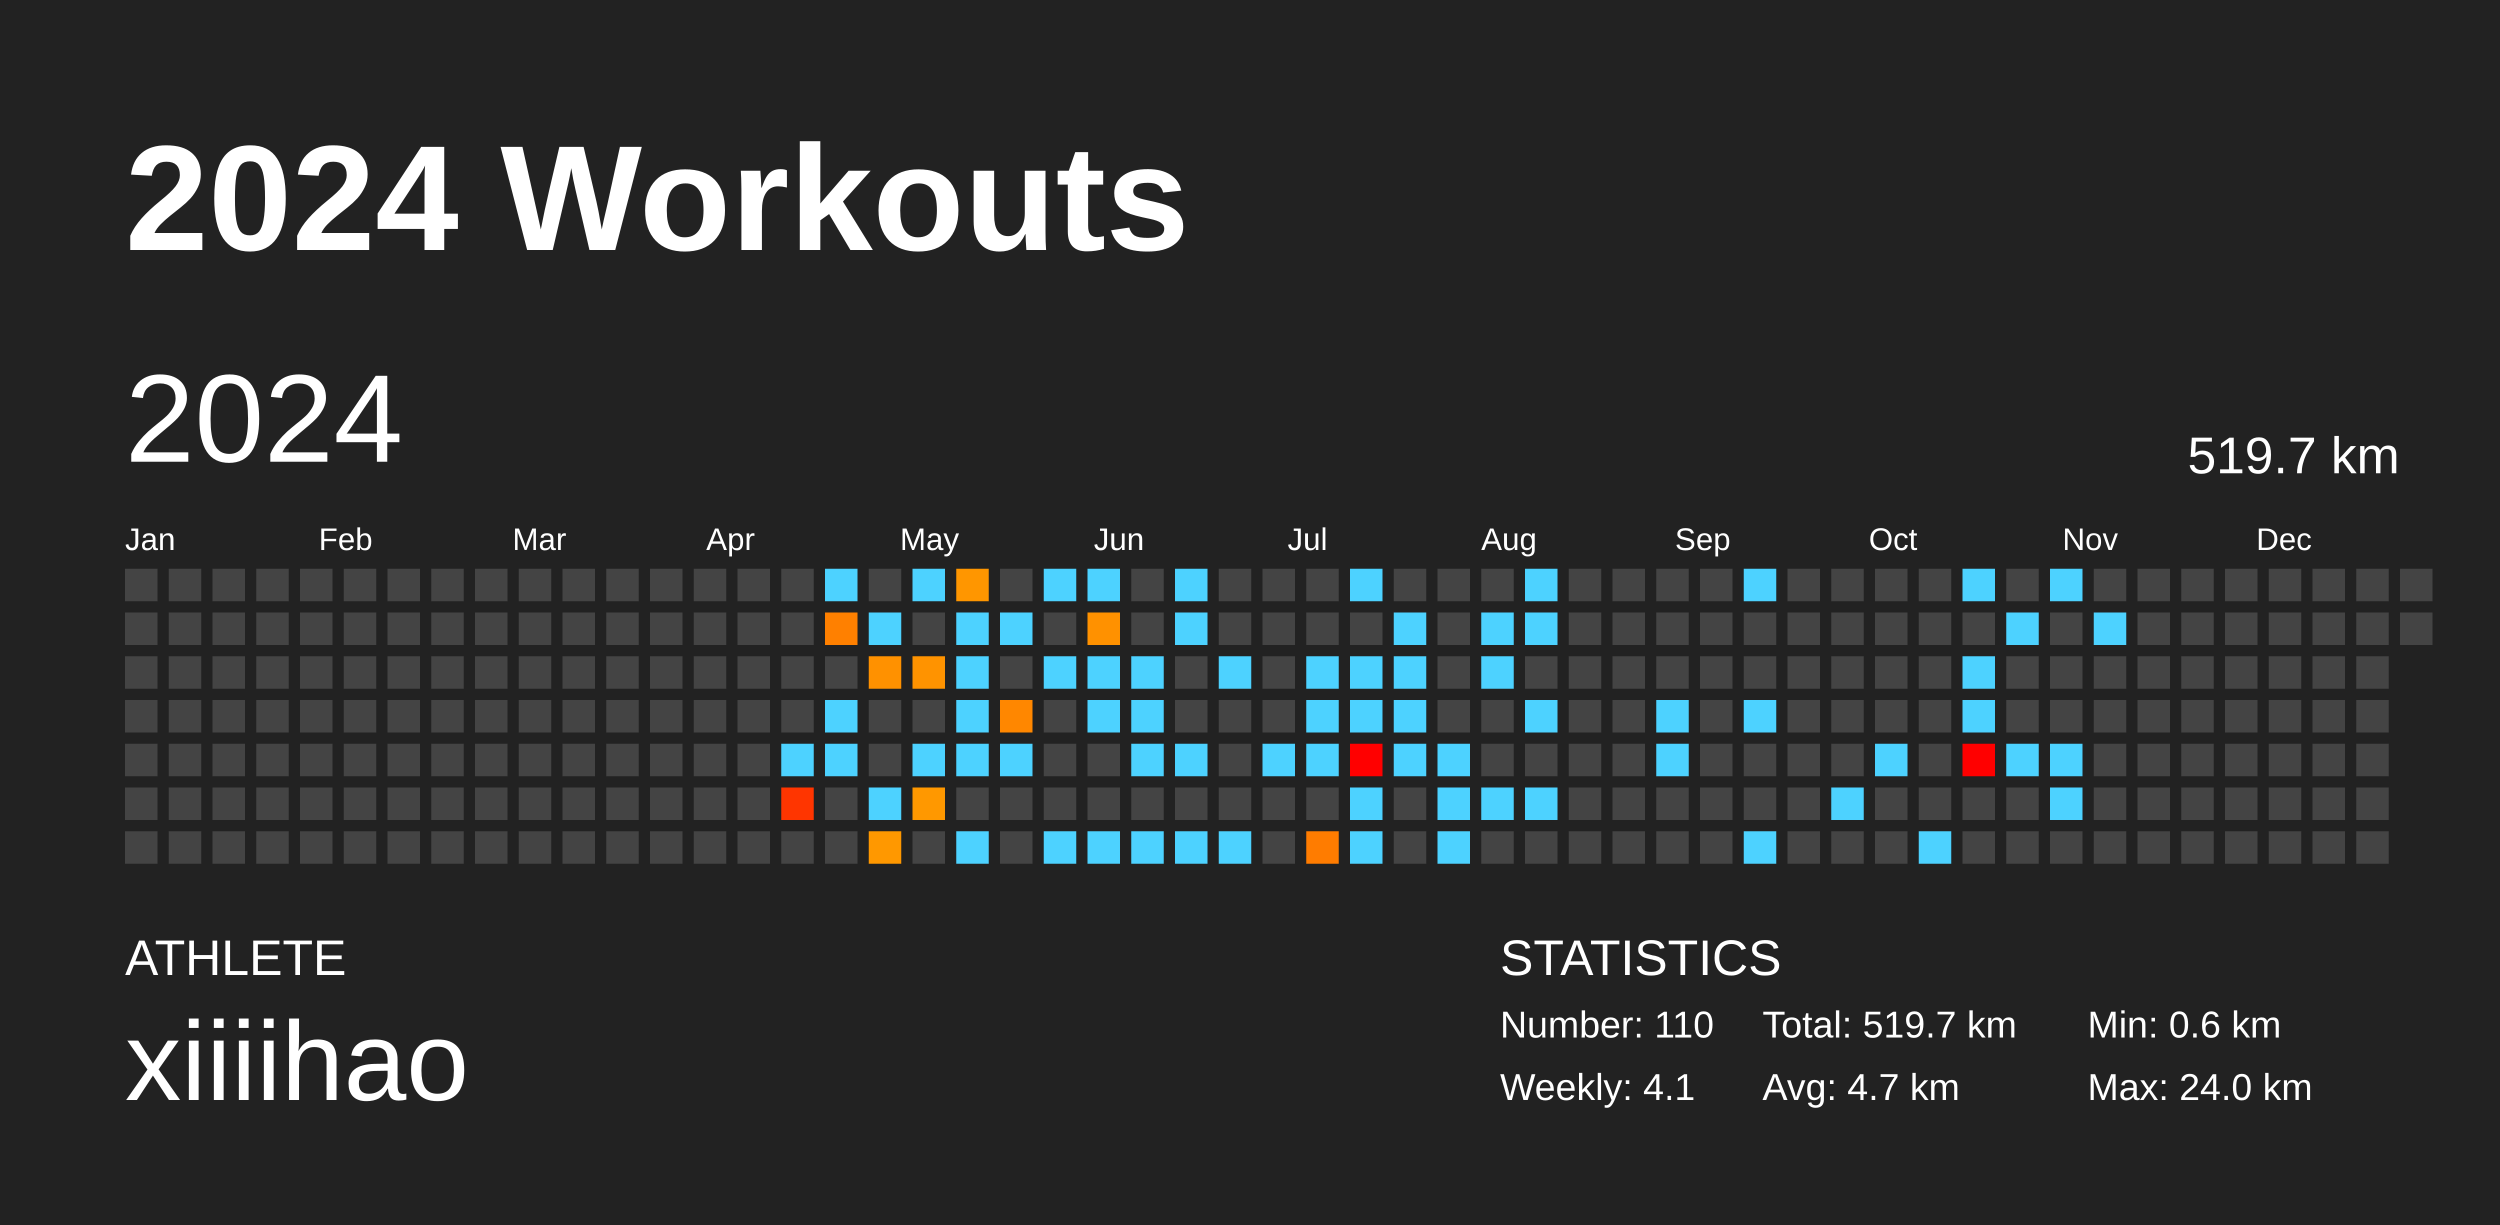
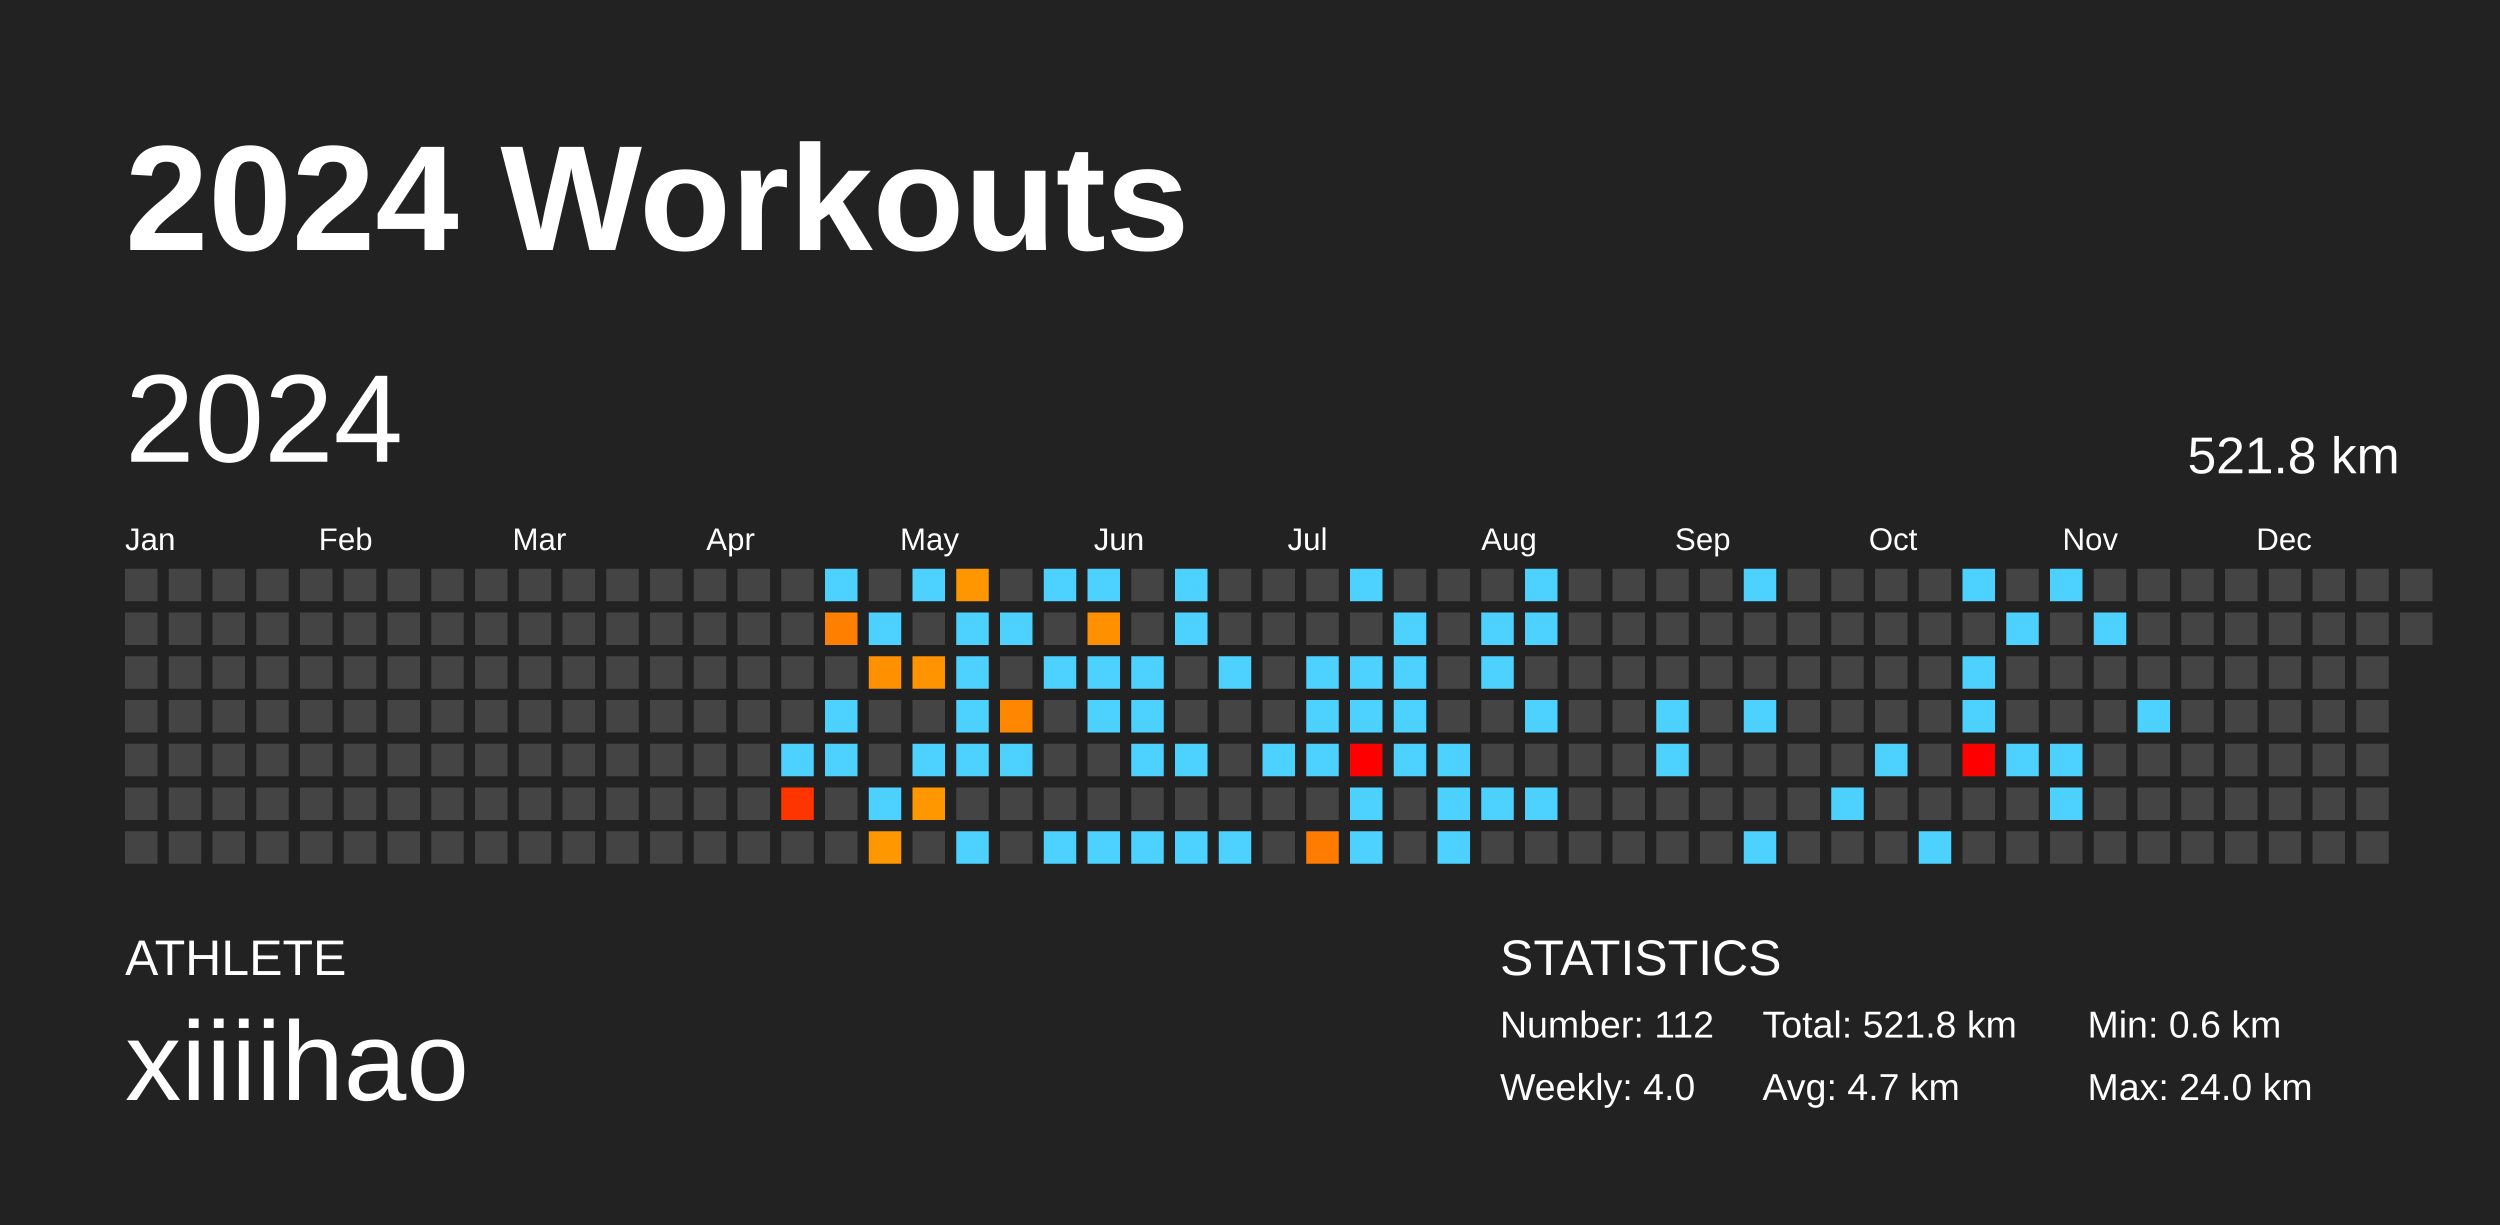
<svg xmlns="http://www.w3.org/2000/svg" baseProfile="full" height="98mm" version="1.1" viewBox="0,0,200,98" width="200mm">
  <defs />
  <rect fill="#222222" height="98" width="200" x="0" y="0" />
  <text fill="#FFFFFF" style="font-size:12px; font-family:Arial; font-weight:bold;" x="10" y="20">2024 Workouts</text>
  <text fill="#FFFFFF" style="font-size:4px; font-family:Arial" x="10" y="78">ATHLETE</text>
  <text fill="#FFFFFF" style="font-size:9px; font-family:Arial" x="10" y="88">xiiiihao</text>
  <text fill="#FFFFFF" style="font-size:4px; font-family:Arial" x="120" y="78">STATISTICS</text>
-   <text fill="#FFFFFF" style="font-size:3px; font-family:Arial" x="120" y="83">Number: 110</text>
-   <text fill="#FFFFFF" style="font-size:3px; font-family:Arial" x="120" y="88">Weekly: 4.1</text>
-   <text fill="#FFFFFF" style="font-size:3px; font-family:Arial" x="141" y="83">Total: 519.7 km</text>
+   <text fill="#FFFFFF" style="font-size:3px; font-family:Arial" x="120" y="83">Number: 112</text>
+   <text fill="#FFFFFF" style="font-size:3px; font-family:Arial" x="120" y="88">Weekly: 4.0</text>
+   <text fill="#FFFFFF" style="font-size:3px; font-family:Arial" x="141" y="83">Total: 521.8 km</text>
  <text fill="#FFFFFF" style="font-size:3px; font-family:Arial" x="141" y="88">Avg: 4.7 km</text>
  <text fill="#FFFFFF" style="font-size:3px; font-family:Arial" x="167" y="83">Min: 0.6 km</text>
  <text fill="#FFFFFF" style="font-size:3px; font-family:Arial" x="167" y="88">Max: 24.0 km</text>
  <text dominant-baseline="hanging" fill="#FFFFFF" style="font-size:10.0px; font-family:Arial;" x="10" y="30">2024</text>
-   <text dominant-baseline="hanging" fill="#FFFFFF" style="font-size:4.125px; font-family:Arial;" x="175" y="35">519.7 km</text>
+   <text dominant-baseline="hanging" fill="#FFFFFF" style="font-size:4.125px; font-family:Arial;" x="175" y="35">521.8 km</text>
  <text fill="#FFFFFF" style="font-size:2.5px; font-family:Arial" x="10.0" y="44">Jan</text>
  <text fill="#FFFFFF" style="font-size:2.5px; font-family:Arial" x="25.5" y="44">Feb</text>
  <text fill="#FFFFFF" style="font-size:2.5px; font-family:Arial" x="41.0" y="44">Mar</text>
  <text fill="#FFFFFF" style="font-size:2.5px; font-family:Arial" x="56.5" y="44">Apr</text>
  <text fill="#FFFFFF" style="font-size:2.5px; font-family:Arial" x="72.0" y="44">May</text>
  <text fill="#FFFFFF" style="font-size:2.5px; font-family:Arial" x="87.5" y="44">Jun</text>
  <text fill="#FFFFFF" style="font-size:2.5px; font-family:Arial" x="103.0" y="44">Jul</text>
  <text fill="#FFFFFF" style="font-size:2.5px; font-family:Arial" x="118.5" y="44">Aug</text>
  <text fill="#FFFFFF" style="font-size:2.5px; font-family:Arial" x="134.0" y="44">Sep</text>
  <text fill="#FFFFFF" style="font-size:2.5px; font-family:Arial" x="149.5" y="44">Oct</text>
  <text fill="#FFFFFF" style="font-size:2.5px; font-family:Arial" x="165.0" y="44">Nov</text>
  <text fill="#FFFFFF" style="font-size:2.5px; font-family:Arial" x="180.5" y="44">Dec</text>
  <rect fill="#444444" height="2.6" width="2.6" x="10.0" y="45.5" />
  <rect fill="#444444" height="2.6" width="2.6" x="10.0" y="49.0" />
  <rect fill="#444444" height="2.6" width="2.6" x="10.0" y="52.5" />
  <rect fill="#444444" height="2.6" width="2.6" x="10.0" y="56.0" />
  <rect fill="#444444" height="2.6" width="2.6" x="10.0" y="59.5" />
  <rect fill="#444444" height="2.6" width="2.6" x="10.0" y="63.0" />
  <rect fill="#444444" height="2.6" width="2.6" x="10.0" y="66.5" />
  <rect fill="#444444" height="2.6" width="2.6" x="13.5" y="45.5" />
  <rect fill="#444444" height="2.6" width="2.6" x="13.5" y="49.0" />
  <rect fill="#444444" height="2.6" width="2.6" x="13.5" y="52.5" />
  <rect fill="#444444" height="2.6" width="2.6" x="13.5" y="56.0" />
  <rect fill="#444444" height="2.6" width="2.6" x="13.5" y="59.5" />
  <rect fill="#444444" height="2.6" width="2.6" x="13.5" y="63.0" />
  <rect fill="#444444" height="2.6" width="2.6" x="13.5" y="66.5" />
  <rect fill="#444444" height="2.6" width="2.6" x="17.0" y="45.5" />
  <rect fill="#444444" height="2.6" width="2.6" x="17.0" y="49.0" />
  <rect fill="#444444" height="2.6" width="2.6" x="17.0" y="52.5" />
  <rect fill="#444444" height="2.6" width="2.6" x="17.0" y="56.0" />
  <rect fill="#444444" height="2.6" width="2.6" x="17.0" y="59.5" />
  <rect fill="#444444" height="2.6" width="2.6" x="17.0" y="63.0" />
  <rect fill="#444444" height="2.6" width="2.6" x="17.0" y="66.5" />
  <rect fill="#444444" height="2.6" width="2.6" x="20.5" y="45.5" />
  <rect fill="#444444" height="2.6" width="2.6" x="20.5" y="49.0" />
  <rect fill="#444444" height="2.6" width="2.6" x="20.5" y="52.5" />
  <rect fill="#444444" height="2.6" width="2.6" x="20.5" y="56.0" />
  <rect fill="#444444" height="2.6" width="2.6" x="20.5" y="59.5" />
  <rect fill="#444444" height="2.6" width="2.6" x="20.5" y="63.0" />
  <rect fill="#444444" height="2.6" width="2.6" x="20.5" y="66.5" />
  <rect fill="#444444" height="2.6" width="2.6" x="24.0" y="45.5" />
  <rect fill="#444444" height="2.6" width="2.6" x="24.0" y="49.0" />
  <rect fill="#444444" height="2.6" width="2.6" x="24.0" y="52.5" />
  <rect fill="#444444" height="2.6" width="2.6" x="24.0" y="56.0" />
  <rect fill="#444444" height="2.6" width="2.6" x="24.0" y="59.5" />
  <rect fill="#444444" height="2.6" width="2.6" x="24.0" y="63.0" />
  <rect fill="#444444" height="2.6" width="2.6" x="24.0" y="66.5" />
  <rect fill="#444444" height="2.6" width="2.6" x="27.5" y="45.5" />
  <rect fill="#444444" height="2.6" width="2.6" x="27.5" y="49.0" />
  <rect fill="#444444" height="2.6" width="2.6" x="27.5" y="52.5" />
  <rect fill="#444444" height="2.6" width="2.6" x="27.5" y="56.0" />
  <rect fill="#444444" height="2.6" width="2.6" x="27.5" y="59.5" />
  <rect fill="#444444" height="2.6" width="2.6" x="27.5" y="63.0" />
  <rect fill="#444444" height="2.6" width="2.6" x="27.5" y="66.5" />
  <rect fill="#444444" height="2.6" width="2.6" x="31.0" y="45.5" />
  <rect fill="#444444" height="2.6" width="2.6" x="31.0" y="49.0" />
  <rect fill="#444444" height="2.6" width="2.6" x="31.0" y="52.5" />
  <rect fill="#444444" height="2.6" width="2.6" x="31.0" y="56.0" />
  <rect fill="#444444" height="2.6" width="2.6" x="31.0" y="59.5" />
  <rect fill="#444444" height="2.6" width="2.6" x="31.0" y="63.0" />
  <rect fill="#444444" height="2.6" width="2.6" x="31.0" y="66.5" />
  <rect fill="#444444" height="2.6" width="2.6" x="34.5" y="45.5" />
  <rect fill="#444444" height="2.6" width="2.6" x="34.5" y="49.0" />
  <rect fill="#444444" height="2.6" width="2.6" x="34.5" y="52.5" />
  <rect fill="#444444" height="2.6" width="2.6" x="34.5" y="56.0" />
  <rect fill="#444444" height="2.6" width="2.6" x="34.5" y="59.5" />
  <rect fill="#444444" height="2.6" width="2.6" x="34.5" y="63.0" />
  <rect fill="#444444" height="2.6" width="2.6" x="34.5" y="66.5" />
  <rect fill="#444444" height="2.6" width="2.6" x="38.0" y="45.5" />
  <rect fill="#444444" height="2.6" width="2.6" x="38.0" y="49.0" />
  <rect fill="#444444" height="2.6" width="2.6" x="38.0" y="52.5" />
  <rect fill="#444444" height="2.6" width="2.6" x="38.0" y="56.0" />
  <rect fill="#444444" height="2.6" width="2.6" x="38.0" y="59.5" />
  <rect fill="#444444" height="2.6" width="2.6" x="38.0" y="63.0" />
  <rect fill="#444444" height="2.6" width="2.6" x="38.0" y="66.5" />
  <rect fill="#444444" height="2.6" width="2.6" x="41.5" y="45.5" />
  <rect fill="#444444" height="2.6" width="2.6" x="41.5" y="49.0" />
  <rect fill="#444444" height="2.6" width="2.6" x="41.5" y="52.5" />
  <rect fill="#444444" height="2.6" width="2.6" x="41.5" y="56.0" />
  <rect fill="#444444" height="2.6" width="2.6" x="41.5" y="59.5" />
  <rect fill="#444444" height="2.6" width="2.6" x="41.5" y="63.0" />
  <rect fill="#444444" height="2.6" width="2.6" x="41.5" y="66.5" />
  <rect fill="#444444" height="2.6" width="2.6" x="45.0" y="45.5" />
  <rect fill="#444444" height="2.6" width="2.6" x="45.0" y="49.0" />
  <rect fill="#444444" height="2.6" width="2.6" x="45.0" y="52.5" />
  <rect fill="#444444" height="2.6" width="2.6" x="45.0" y="56.0" />
  <rect fill="#444444" height="2.6" width="2.6" x="45.0" y="59.5" />
  <rect fill="#444444" height="2.6" width="2.6" x="45.0" y="63.0" />
  <rect fill="#444444" height="2.6" width="2.6" x="45.0" y="66.5" />
  <rect fill="#444444" height="2.6" width="2.6" x="48.5" y="45.5" />
  <rect fill="#444444" height="2.6" width="2.6" x="48.5" y="49.0" />
  <rect fill="#444444" height="2.6" width="2.6" x="48.5" y="52.5" />
  <rect fill="#444444" height="2.6" width="2.6" x="48.5" y="56.0" />
  <rect fill="#444444" height="2.6" width="2.6" x="48.5" y="59.5" />
  <rect fill="#444444" height="2.6" width="2.6" x="48.5" y="63.0" />
  <rect fill="#444444" height="2.6" width="2.6" x="48.5" y="66.5" />
  <rect fill="#444444" height="2.6" width="2.6" x="52.0" y="45.5" />
  <rect fill="#444444" height="2.6" width="2.6" x="52.0" y="49.0" />
  <rect fill="#444444" height="2.6" width="2.6" x="52.0" y="52.5" />
  <rect fill="#444444" height="2.6" width="2.6" x="52.0" y="56.0" />
  <rect fill="#444444" height="2.6" width="2.6" x="52.0" y="59.5" />
  <rect fill="#444444" height="2.6" width="2.6" x="52.0" y="63.0" />
  <rect fill="#444444" height="2.6" width="2.6" x="52.0" y="66.5" />
  <rect fill="#444444" height="2.6" width="2.6" x="55.5" y="45.5" />
  <rect fill="#444444" height="2.6" width="2.6" x="55.5" y="49.0" />
  <rect fill="#444444" height="2.6" width="2.6" x="55.5" y="52.5" />
  <rect fill="#444444" height="2.6" width="2.6" x="55.5" y="56.0" />
  <rect fill="#444444" height="2.6" width="2.6" x="55.5" y="59.5" />
  <rect fill="#444444" height="2.6" width="2.6" x="55.5" y="63.0" />
  <rect fill="#444444" height="2.6" width="2.6" x="55.5" y="66.5" />
  <rect fill="#444444" height="2.6" width="2.6" x="59.0" y="45.5" />
  <rect fill="#444444" height="2.6" width="2.6" x="59.0" y="49.0" />
  <rect fill="#444444" height="2.6" width="2.6" x="59.0" y="52.5" />
  <rect fill="#444444" height="2.6" width="2.6" x="59.0" y="56.0" />
  <rect fill="#444444" height="2.6" width="2.6" x="59.0" y="59.5" />
  <rect fill="#444444" height="2.6" width="2.6" x="59.0" y="63.0" />
  <rect fill="#444444" height="2.6" width="2.6" x="59.0" y="66.5" />
  <rect fill="#444444" height="2.6" width="2.6" x="62.5" y="45.5" />
  <rect fill="#444444" height="2.6" width="2.6" x="62.5" y="49.0" />
  <rect fill="#444444" height="2.6" width="2.6" x="62.5" y="52.5" />
  <rect fill="#444444" height="2.6" width="2.6" x="62.5" y="56.0" />
  <rect fill="#4dd2ff" height="2.6" width="2.6" x="62.5" y="59.5" />
  <rect fill="#ff3500" height="2.6" width="2.6" x="62.5" y="63.0" />
  <rect fill="#444444" height="2.6" width="2.6" x="62.5" y="66.5" />
  <rect fill="#4dd2ff" height="2.6" width="2.6" x="66.0" y="45.5" />
  <rect fill="#ff8000" height="2.6" width="2.6" x="66.0" y="49.0" />
  <rect fill="#444444" height="2.6" width="2.6" x="66.0" y="52.5" />
  <rect fill="#4dd2ff" height="2.6" width="2.6" x="66.0" y="56.0" />
  <rect fill="#4dd2ff" height="2.6" width="2.6" x="66.0" y="59.5" />
  <rect fill="#444444" height="2.6" width="2.6" x="66.0" y="63.0" />
  <rect fill="#444444" height="2.6" width="2.6" x="66.0" y="66.5" />
  <rect fill="#444444" height="2.6" width="2.6" x="69.5" y="45.5" />
  <rect fill="#4dd2ff" height="2.6" width="2.6" x="69.5" y="49.0" />
  <rect fill="#ff9100" height="2.6" width="2.6" x="69.5" y="52.5" />
  <rect fill="#444444" height="2.6" width="2.6" x="69.5" y="56.0" />
  <rect fill="#444444" height="2.6" width="2.6" x="69.5" y="59.5" />
  <rect fill="#4dd2ff" height="2.6" width="2.6" x="69.5" y="63.0" />
  <rect fill="#ff9800" height="2.6" width="2.6" x="69.5" y="66.5" />
  <rect fill="#4dd2ff" height="2.6" width="2.6" x="73.0" y="45.5" />
  <rect fill="#444444" height="2.6" width="2.6" x="73.0" y="49.0" />
  <rect fill="#ff9300" height="2.6" width="2.6" x="73.0" y="52.5" />
  <rect fill="#444444" height="2.6" width="2.6" x="73.0" y="56.0" />
  <rect fill="#4dd2ff" height="2.6" width="2.6" x="73.0" y="59.5" />
  <rect fill="#ff9800" height="2.6" width="2.6" x="73.0" y="63.0" />
  <rect fill="#444444" height="2.6" width="2.6" x="73.0" y="66.5" />
  <rect fill="#ff9600" height="2.6" width="2.6" x="76.5" y="45.5" />
  <rect fill="#4dd2ff" height="2.6" width="2.6" x="76.5" y="49.0" />
  <rect fill="#4dd2ff" height="2.6" width="2.6" x="76.5" y="52.5" />
  <rect fill="#4dd2ff" height="2.6" width="2.6" x="76.5" y="56.0" />
  <rect fill="#4dd2ff" height="2.6" width="2.6" x="76.5" y="59.5" />
  <rect fill="#444444" height="2.6" width="2.6" x="76.5" y="63.0" />
  <rect fill="#4dd2ff" height="2.6" width="2.6" x="76.5" y="66.5" />
  <rect fill="#444444" height="2.6" width="2.6" x="80.0" y="45.5" />
  <rect fill="#4dd2ff" height="2.6" width="2.6" x="80.0" y="49.0" />
  <rect fill="#444444" height="2.6" width="2.6" x="80.0" y="52.5" />
  <rect fill="#ff8700" height="2.6" width="2.6" x="80.0" y="56.0" />
  <rect fill="#4dd2ff" height="2.6" width="2.6" x="80.0" y="59.5" />
  <rect fill="#444444" height="2.6" width="2.6" x="80.0" y="63.0" />
  <rect fill="#444444" height="2.6" width="2.6" x="80.0" y="66.5" />
  <rect fill="#4dd2ff" height="2.6" width="2.6" x="83.5" y="45.5" />
  <rect fill="#444444" height="2.6" width="2.6" x="83.5" y="49.0" />
  <rect fill="#4dd2ff" height="2.6" width="2.6" x="83.5" y="52.5" />
  <rect fill="#444444" height="2.6" width="2.6" x="83.5" y="56.0" />
  <rect fill="#444444" height="2.6" width="2.6" x="83.5" y="59.5" />
  <rect fill="#444444" height="2.6" width="2.6" x="83.5" y="63.0" />
  <rect fill="#4dd2ff" height="2.6" width="2.6" x="83.5" y="66.5" />
  <rect fill="#4dd2ff" height="2.6" width="2.6" x="87.0" y="45.5" />
  <rect fill="#ff9100" height="2.6" width="2.6" x="87.0" y="49.0" />
  <rect fill="#4dd2ff" height="2.6" width="2.6" x="87.0" y="52.5" />
  <rect fill="#4dd2ff" height="2.6" width="2.6" x="87.0" y="56.0" />
  <rect fill="#444444" height="2.6" width="2.6" x="87.0" y="59.5" />
  <rect fill="#444444" height="2.6" width="2.6" x="87.0" y="63.0" />
  <rect fill="#4dd2ff" height="2.6" width="2.6" x="87.0" y="66.5" />
  <rect fill="#444444" height="2.6" width="2.6" x="90.5" y="45.5" />
  <rect fill="#444444" height="2.6" width="2.6" x="90.5" y="49.0" />
  <rect fill="#4dd2ff" height="2.6" width="2.6" x="90.5" y="52.5" />
  <rect fill="#4dd2ff" height="2.6" width="2.6" x="90.5" y="56.0" />
  <rect fill="#4dd2ff" height="2.6" width="2.6" x="90.5" y="59.5" />
  <rect fill="#444444" height="2.6" width="2.6" x="90.5" y="63.0" />
  <rect fill="#4dd2ff" height="2.6" width="2.6" x="90.5" y="66.5" />
  <rect fill="#4dd2ff" height="2.6" width="2.6" x="94.0" y="45.5" />
  <rect fill="#4dd2ff" height="2.6" width="2.6" x="94.0" y="49.0" />
  <rect fill="#444444" height="2.6" width="2.6" x="94.0" y="52.5" />
  <rect fill="#444444" height="2.6" width="2.6" x="94.0" y="56.0" />
  <rect fill="#4dd2ff" height="2.6" width="2.6" x="94.0" y="59.5" />
  <rect fill="#444444" height="2.6" width="2.6" x="94.0" y="63.0" />
  <rect fill="#4dd2ff" height="2.6" width="2.6" x="94.0" y="66.5" />
  <rect fill="#444444" height="2.6" width="2.6" x="97.5" y="45.5" />
  <rect fill="#444444" height="2.6" width="2.6" x="97.5" y="49.0" />
  <rect fill="#4dd2ff" height="2.6" width="2.6" x="97.5" y="52.5" />
  <rect fill="#444444" height="2.6" width="2.6" x="97.5" y="56.0" />
  <rect fill="#444444" height="2.6" width="2.6" x="97.5" y="59.5" />
  <rect fill="#444444" height="2.6" width="2.6" x="97.5" y="63.0" />
  <rect fill="#4dd2ff" height="2.6" width="2.6" x="97.5" y="66.5" />
  <rect fill="#444444" height="2.6" width="2.6" x="101.0" y="45.5" />
  <rect fill="#444444" height="2.6" width="2.6" x="101.0" y="49.0" />
  <rect fill="#444444" height="2.6" width="2.6" x="101.0" y="52.5" />
  <rect fill="#444444" height="2.6" width="2.6" x="101.0" y="56.0" />
  <rect fill="#4dd2ff" height="2.6" width="2.6" x="101.0" y="59.5" />
  <rect fill="#444444" height="2.6" width="2.6" x="101.0" y="63.0" />
  <rect fill="#444444" height="2.6" width="2.6" x="101.0" y="66.5" />
  <rect fill="#444444" height="2.6" width="2.6" x="104.5" y="45.5" />
  <rect fill="#444444" height="2.6" width="2.6" x="104.5" y="49.0" />
  <rect fill="#4dd2ff" height="2.6" width="2.6" x="104.5" y="52.5" />
  <rect fill="#4dd2ff" height="2.6" width="2.6" x="104.5" y="56.0" />
  <rect fill="#4dd2ff" height="2.6" width="2.6" x="104.5" y="59.5" />
  <rect fill="#444444" height="2.6" width="2.6" x="104.5" y="63.0" />
  <rect fill="#ff7c00" height="2.6" width="2.6" x="104.5" y="66.5" />
  <rect fill="#4dd2ff" height="2.6" width="2.6" x="108.0" y="45.5" />
  <rect fill="#444444" height="2.6" width="2.6" x="108.0" y="49.0" />
  <rect fill="#4dd2ff" height="2.6" width="2.6" x="108.0" y="52.5" />
  <rect fill="#4dd2ff" height="2.6" width="2.6" x="108.0" y="56.0" />
  <rect fill="red" height="2.6" width="2.6" x="108.0" y="59.5" />
  <rect fill="#4dd2ff" height="2.6" width="2.6" x="108.0" y="63.0" />
  <rect fill="#4dd2ff" height="2.6" width="2.6" x="108.0" y="66.5" />
  <rect fill="#444444" height="2.6" width="2.6" x="111.5" y="45.5" />
  <rect fill="#4dd2ff" height="2.6" width="2.6" x="111.5" y="49.0" />
  <rect fill="#4dd2ff" height="2.6" width="2.6" x="111.5" y="52.5" />
  <rect fill="#4dd2ff" height="2.6" width="2.6" x="111.5" y="56.0" />
  <rect fill="#4dd2ff" height="2.6" width="2.6" x="111.5" y="59.5" />
  <rect fill="#444444" height="2.6" width="2.6" x="111.5" y="63.0" />
  <rect fill="#444444" height="2.6" width="2.6" x="111.5" y="66.5" />
  <rect fill="#444444" height="2.6" width="2.6" x="115.0" y="45.5" />
  <rect fill="#444444" height="2.6" width="2.6" x="115.0" y="49.0" />
  <rect fill="#444444" height="2.6" width="2.6" x="115.0" y="52.5" />
  <rect fill="#444444" height="2.6" width="2.6" x="115.0" y="56.0" />
  <rect fill="#4dd2ff" height="2.6" width="2.6" x="115.0" y="59.5" />
  <rect fill="#4dd2ff" height="2.6" width="2.6" x="115.0" y="63.0" />
  <rect fill="#4dd2ff" height="2.6" width="2.6" x="115.0" y="66.5" />
  <rect fill="#444444" height="2.6" width="2.6" x="118.5" y="45.5" />
  <rect fill="#4dd2ff" height="2.6" width="2.6" x="118.5" y="49.0" />
  <rect fill="#4dd2ff" height="2.6" width="2.6" x="118.5" y="52.5" />
  <rect fill="#444444" height="2.6" width="2.6" x="118.5" y="56.0" />
  <rect fill="#444444" height="2.6" width="2.6" x="118.5" y="59.5" />
  <rect fill="#4dd2ff" height="2.6" width="2.6" x="118.5" y="63.0" />
  <rect fill="#444444" height="2.6" width="2.6" x="118.5" y="66.5" />
  <rect fill="#4dd2ff" height="2.6" width="2.6" x="122.0" y="45.5" />
  <rect fill="#4dd2ff" height="2.6" width="2.6" x="122.0" y="49.0" />
  <rect fill="#444444" height="2.6" width="2.6" x="122.0" y="52.5" />
  <rect fill="#4dd2ff" height="2.6" width="2.6" x="122.0" y="56.0" />
  <rect fill="#444444" height="2.6" width="2.6" x="122.0" y="59.5" />
  <rect fill="#4dd2ff" height="2.6" width="2.6" x="122.0" y="63.0" />
  <rect fill="#444444" height="2.6" width="2.6" x="122.0" y="66.5" />
  <rect fill="#444444" height="2.6" width="2.6" x="125.5" y="45.5" />
  <rect fill="#444444" height="2.6" width="2.6" x="125.5" y="49.0" />
  <rect fill="#444444" height="2.6" width="2.6" x="125.5" y="52.5" />
  <rect fill="#444444" height="2.6" width="2.6" x="125.5" y="56.0" />
  <rect fill="#444444" height="2.6" width="2.6" x="125.5" y="59.5" />
  <rect fill="#444444" height="2.6" width="2.6" x="125.5" y="63.0" />
  <rect fill="#444444" height="2.6" width="2.6" x="125.5" y="66.5" />
  <rect fill="#444444" height="2.6" width="2.6" x="129.0" y="45.5" />
  <rect fill="#444444" height="2.6" width="2.6" x="129.0" y="49.0" />
  <rect fill="#444444" height="2.6" width="2.6" x="129.0" y="52.5" />
  <rect fill="#444444" height="2.6" width="2.6" x="129.0" y="56.0" />
  <rect fill="#444444" height="2.6" width="2.6" x="129.0" y="59.5" />
  <rect fill="#444444" height="2.6" width="2.6" x="129.0" y="63.0" />
  <rect fill="#444444" height="2.6" width="2.6" x="129.0" y="66.5" />
  <rect fill="#444444" height="2.6" width="2.6" x="132.5" y="45.5" />
  <rect fill="#444444" height="2.6" width="2.6" x="132.5" y="49.0" />
  <rect fill="#444444" height="2.6" width="2.6" x="132.5" y="52.5" />
  <rect fill="#4dd2ff" height="2.6" width="2.6" x="132.5" y="56.0" />
  <rect fill="#4dd2ff" height="2.6" width="2.6" x="132.5" y="59.5" />
  <rect fill="#444444" height="2.6" width="2.6" x="132.5" y="63.0" />
  <rect fill="#444444" height="2.6" width="2.6" x="132.5" y="66.5" />
  <rect fill="#444444" height="2.6" width="2.6" x="136.0" y="45.5" />
  <rect fill="#444444" height="2.6" width="2.6" x="136.0" y="49.0" />
  <rect fill="#444444" height="2.6" width="2.6" x="136.0" y="52.5" />
  <rect fill="#444444" height="2.6" width="2.6" x="136.0" y="56.0" />
  <rect fill="#444444" height="2.6" width="2.6" x="136.0" y="59.5" />
  <rect fill="#444444" height="2.6" width="2.6" x="136.0" y="63.0" />
  <rect fill="#444444" height="2.6" width="2.6" x="136.0" y="66.5" />
  <rect fill="#4dd2ff" height="2.6" width="2.6" x="139.5" y="45.5" />
  <rect fill="#444444" height="2.6" width="2.6" x="139.5" y="49.0" />
  <rect fill="#444444" height="2.6" width="2.6" x="139.5" y="52.5" />
  <rect fill="#4dd2ff" height="2.6" width="2.6" x="139.5" y="56.0" />
  <rect fill="#444444" height="2.6" width="2.6" x="139.5" y="59.5" />
  <rect fill="#444444" height="2.6" width="2.6" x="139.5" y="63.0" />
  <rect fill="#4dd2ff" height="2.6" width="2.6" x="139.5" y="66.5" />
  <rect fill="#444444" height="2.6" width="2.6" x="143.0" y="45.5" />
  <rect fill="#444444" height="2.6" width="2.6" x="143.0" y="49.0" />
  <rect fill="#444444" height="2.6" width="2.6" x="143.0" y="52.5" />
  <rect fill="#444444" height="2.6" width="2.6" x="143.0" y="56.0" />
  <rect fill="#444444" height="2.6" width="2.6" x="143.0" y="59.5" />
  <rect fill="#444444" height="2.6" width="2.6" x="143.0" y="63.0" />
  <rect fill="#444444" height="2.6" width="2.6" x="143.0" y="66.5" />
  <rect fill="#444444" height="2.6" width="2.6" x="146.5" y="45.5" />
  <rect fill="#444444" height="2.6" width="2.6" x="146.5" y="49.0" />
  <rect fill="#444444" height="2.6" width="2.6" x="146.5" y="52.5" />
  <rect fill="#444444" height="2.6" width="2.6" x="146.5" y="56.0" />
  <rect fill="#444444" height="2.6" width="2.6" x="146.5" y="59.5" />
  <rect fill="#4dd2ff" height="2.6" width="2.6" x="146.5" y="63.0" />
  <rect fill="#444444" height="2.6" width="2.6" x="146.5" y="66.5" />
  <rect fill="#444444" height="2.6" width="2.6" x="150.0" y="45.5" />
  <rect fill="#444444" height="2.6" width="2.6" x="150.0" y="49.0" />
  <rect fill="#444444" height="2.6" width="2.6" x="150.0" y="52.5" />
  <rect fill="#444444" height="2.6" width="2.6" x="150.0" y="56.0" />
  <rect fill="#4dd2ff" height="2.6" width="2.6" x="150.0" y="59.5" />
  <rect fill="#444444" height="2.6" width="2.6" x="150.0" y="63.0" />
  <rect fill="#444444" height="2.6" width="2.6" x="150.0" y="66.5" />
  <rect fill="#444444" height="2.6" width="2.6" x="153.5" y="45.5" />
  <rect fill="#444444" height="2.6" width="2.6" x="153.5" y="49.0" />
  <rect fill="#444444" height="2.6" width="2.6" x="153.5" y="52.5" />
  <rect fill="#444444" height="2.6" width="2.6" x="153.5" y="56.0" />
  <rect fill="#444444" height="2.6" width="2.6" x="153.5" y="59.5" />
  <rect fill="#444444" height="2.6" width="2.6" x="153.5" y="63.0" />
  <rect fill="#4dd2ff" height="2.6" width="2.6" x="153.5" y="66.5" />
  <rect fill="#4dd2ff" height="2.6" width="2.6" x="157.0" y="45.5" />
  <rect fill="#444444" height="2.6" width="2.6" x="157.0" y="49.0" />
  <rect fill="#4dd2ff" height="2.6" width="2.6" x="157.0" y="52.5" />
  <rect fill="#4dd2ff" height="2.6" width="2.6" x="157.0" y="56.0" />
  <rect fill="red" height="2.6" width="2.6" x="157.0" y="59.5" />
  <rect fill="#444444" height="2.6" width="2.6" x="157.0" y="63.0" />
  <rect fill="#444444" height="2.6" width="2.6" x="157.0" y="66.5" />
  <rect fill="#444444" height="2.6" width="2.6" x="160.5" y="45.5" />
  <rect fill="#4dd2ff" height="2.6" width="2.6" x="160.5" y="49.0" />
  <rect fill="#444444" height="2.6" width="2.6" x="160.5" y="52.5" />
  <rect fill="#444444" height="2.6" width="2.6" x="160.5" y="56.0" />
  <rect fill="#4dd2ff" height="2.6" width="2.6" x="160.5" y="59.5" />
  <rect fill="#444444" height="2.6" width="2.6" x="160.5" y="63.0" />
  <rect fill="#444444" height="2.6" width="2.6" x="160.5" y="66.5" />
  <rect fill="#4dd2ff" height="2.6" width="2.6" x="164.0" y="45.5" />
  <rect fill="#444444" height="2.6" width="2.6" x="164.0" y="49.0" />
  <rect fill="#444444" height="2.6" width="2.6" x="164.0" y="52.5" />
  <rect fill="#444444" height="2.6" width="2.6" x="164.0" y="56.0" />
  <rect fill="#4dd2ff" height="2.6" width="2.6" x="164.0" y="59.5" />
  <rect fill="#4dd2ff" height="2.6" width="2.6" x="164.0" y="63.0" />
  <rect fill="#444444" height="2.6" width="2.6" x="164.0" y="66.5" />
  <rect fill="#444444" height="2.6" width="2.6" x="167.5" y="45.5" />
  <rect fill="#4dd2ff" height="2.6" width="2.6" x="167.5" y="49.0" />
  <rect fill="#444444" height="2.6" width="2.6" x="167.5" y="52.5" />
  <rect fill="#444444" height="2.6" width="2.6" x="167.5" y="56.0" />
  <rect fill="#444444" height="2.6" width="2.6" x="167.5" y="59.5" />
  <rect fill="#444444" height="2.6" width="2.6" x="167.5" y="63.0" />
  <rect fill="#444444" height="2.6" width="2.6" x="167.5" y="66.5" />
  <rect fill="#444444" height="2.6" width="2.6" x="171.0" y="45.5" />
  <rect fill="#444444" height="2.6" width="2.6" x="171.0" y="49.0" />
  <rect fill="#444444" height="2.6" width="2.6" x="171.0" y="52.5" />
-   <rect fill="#444444" height="2.6" width="2.6" x="171.0" y="56.0" />
+   <rect fill="#4dd2ff" height="2.6" width="2.6" x="171.0" y="56.0" />
  <rect fill="#444444" height="2.6" width="2.6" x="171.0" y="59.5" />
  <rect fill="#444444" height="2.6" width="2.6" x="171.0" y="63.0" />
  <rect fill="#444444" height="2.6" width="2.6" x="171.0" y="66.5" />
  <rect fill="#444444" height="2.6" width="2.6" x="174.5" y="45.5" />
  <rect fill="#444444" height="2.6" width="2.6" x="174.5" y="49.0" />
  <rect fill="#444444" height="2.6" width="2.6" x="174.5" y="52.5" />
  <rect fill="#444444" height="2.6" width="2.6" x="174.5" y="56.0" />
  <rect fill="#444444" height="2.6" width="2.6" x="174.5" y="59.5" />
  <rect fill="#444444" height="2.6" width="2.6" x="174.5" y="63.0" />
  <rect fill="#444444" height="2.6" width="2.6" x="174.5" y="66.5" />
  <rect fill="#444444" height="2.6" width="2.6" x="178.0" y="45.5" />
  <rect fill="#444444" height="2.6" width="2.6" x="178.0" y="49.0" />
  <rect fill="#444444" height="2.6" width="2.6" x="178.0" y="52.5" />
  <rect fill="#444444" height="2.6" width="2.6" x="178.0" y="56.0" />
  <rect fill="#444444" height="2.6" width="2.6" x="178.0" y="59.5" />
  <rect fill="#444444" height="2.6" width="2.6" x="178.0" y="63.0" />
  <rect fill="#444444" height="2.6" width="2.6" x="178.0" y="66.5" />
  <rect fill="#444444" height="2.6" width="2.6" x="181.5" y="45.5" />
  <rect fill="#444444" height="2.6" width="2.6" x="181.5" y="49.0" />
  <rect fill="#444444" height="2.6" width="2.6" x="181.5" y="52.5" />
  <rect fill="#444444" height="2.6" width="2.6" x="181.5" y="56.0" />
  <rect fill="#444444" height="2.6" width="2.6" x="181.5" y="59.5" />
  <rect fill="#444444" height="2.6" width="2.6" x="181.5" y="63.0" />
  <rect fill="#444444" height="2.6" width="2.6" x="181.5" y="66.5" />
  <rect fill="#444444" height="2.6" width="2.6" x="185.0" y="45.5" />
  <rect fill="#444444" height="2.6" width="2.6" x="185.0" y="49.0" />
  <rect fill="#444444" height="2.6" width="2.6" x="185.0" y="52.5" />
  <rect fill="#444444" height="2.6" width="2.6" x="185.0" y="56.0" />
  <rect fill="#444444" height="2.6" width="2.6" x="185.0" y="59.5" />
  <rect fill="#444444" height="2.6" width="2.6" x="185.0" y="63.0" />
  <rect fill="#444444" height="2.6" width="2.6" x="185.0" y="66.5" />
  <rect fill="#444444" height="2.6" width="2.6" x="188.5" y="45.5" />
  <rect fill="#444444" height="2.6" width="2.6" x="188.5" y="49.0" />
  <rect fill="#444444" height="2.6" width="2.6" x="188.5" y="52.5" />
  <rect fill="#444444" height="2.6" width="2.6" x="188.5" y="56.0" />
  <rect fill="#444444" height="2.6" width="2.6" x="188.5" y="59.5" />
  <rect fill="#444444" height="2.6" width="2.6" x="188.5" y="63.0" />
  <rect fill="#444444" height="2.6" width="2.6" x="188.5" y="66.5" />
  <rect fill="#444444" height="2.6" width="2.6" x="192.0" y="45.5" />
  <rect fill="#444444" height="2.6" width="2.6" x="192.0" y="49.0" />
</svg>
